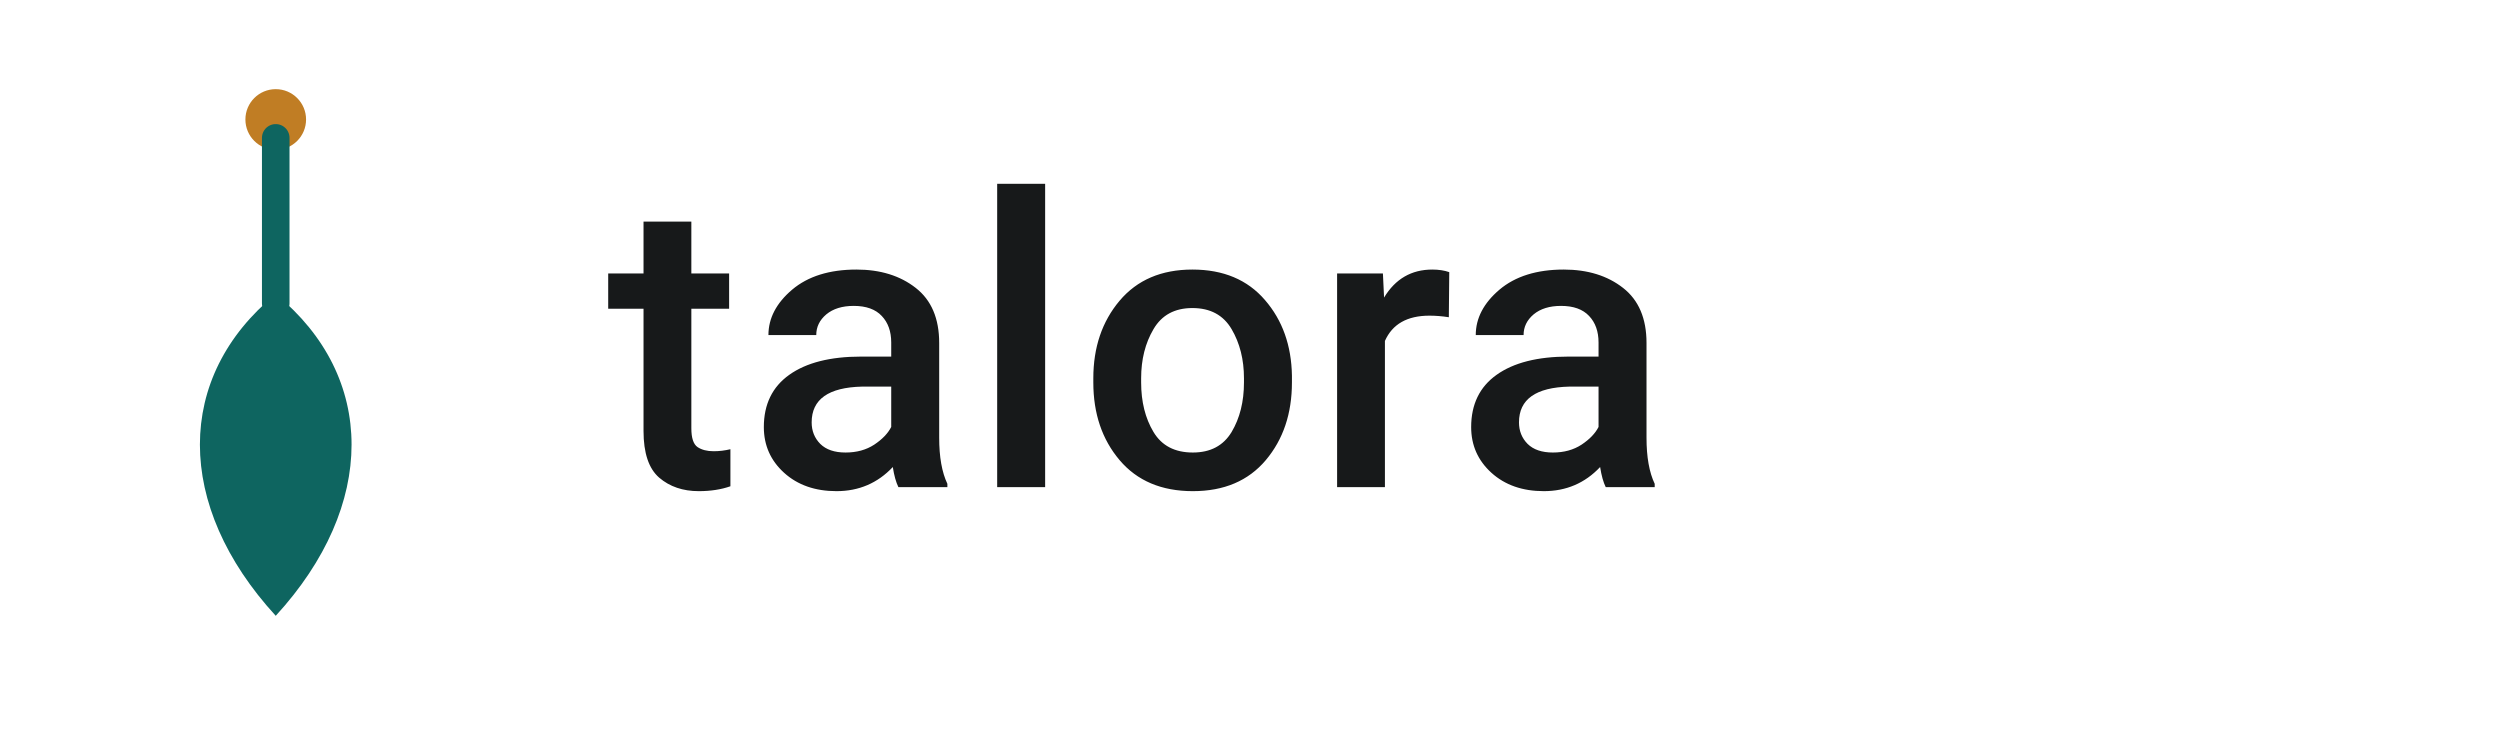
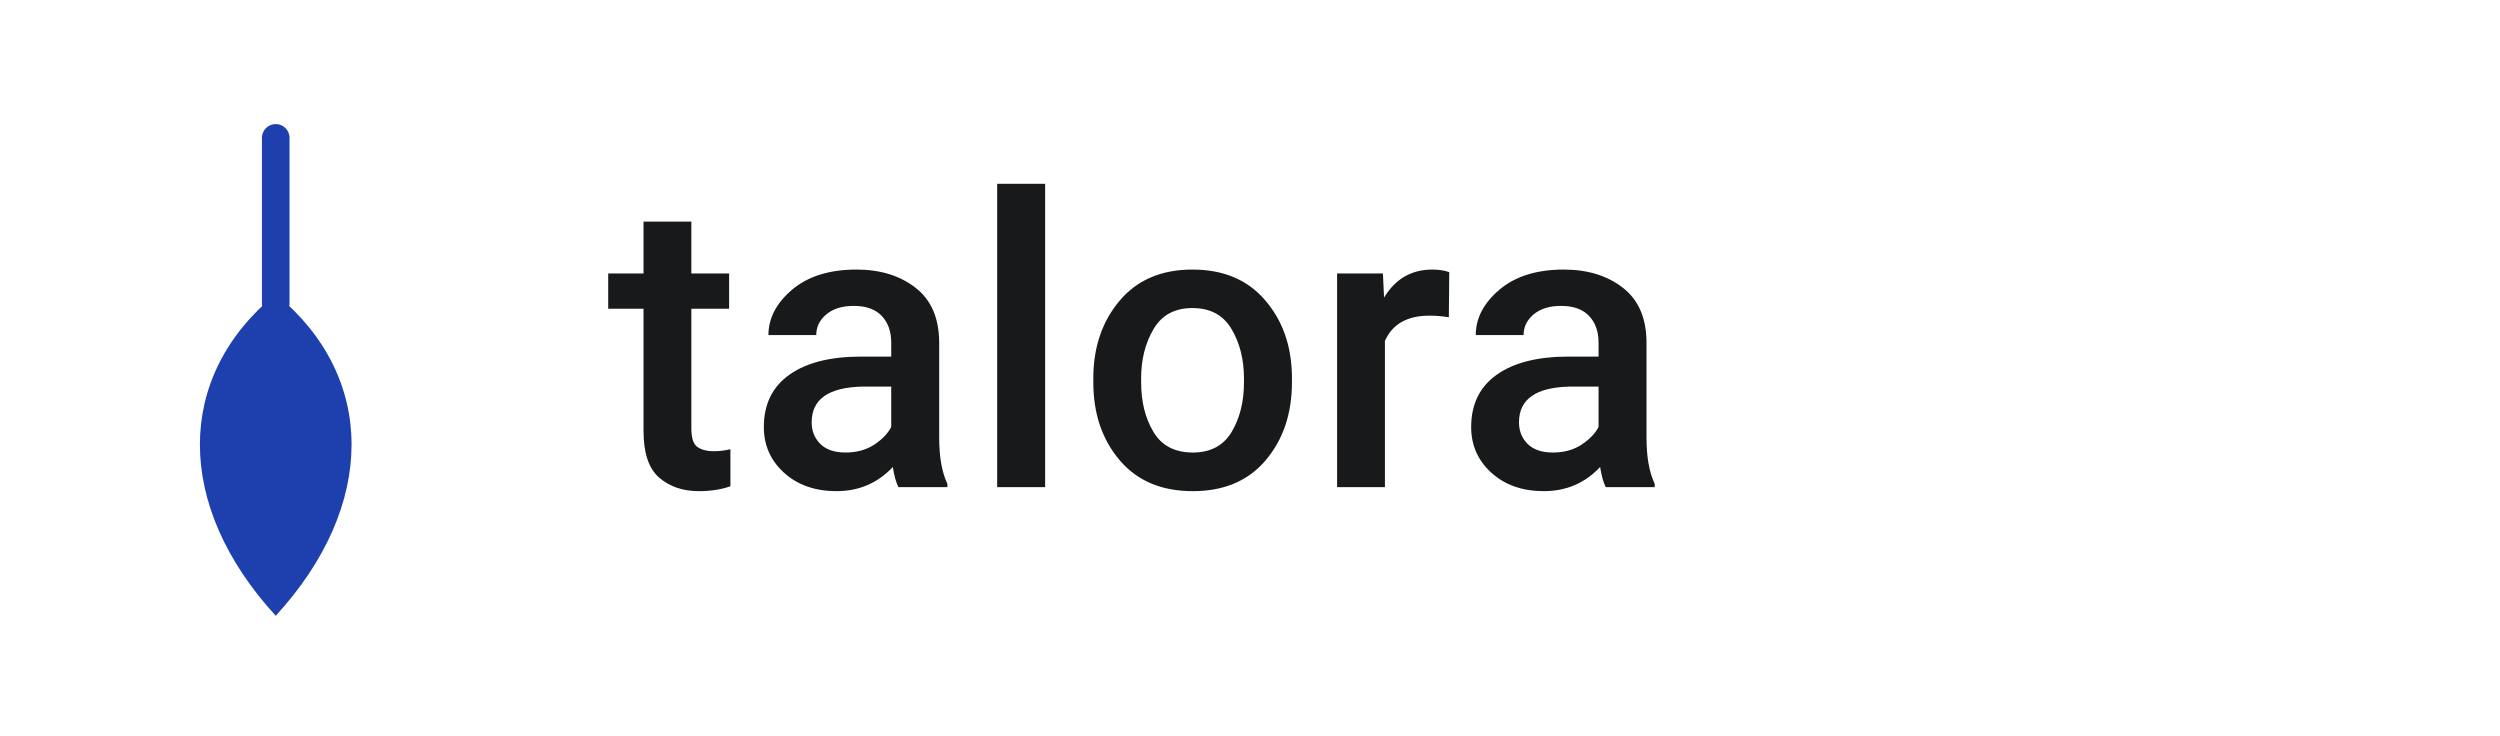
<svg xmlns="http://www.w3.org/2000/svg" viewBox="0 0 272 80" role="img" aria-label="Talora">
-   <circle cx="30" cy="13" r="3.3" fill="#c07d24" />
-   <line x1="30" y1="15" x2="30" y2="33" stroke="#0e6560" stroke-width="3" stroke-linecap="round" />
-   <path d="M30 32 C41 41 41 55 30 67 C19 55 19 41 30 32 Z" fill="#0e6560" />
+   <line x1="30" y1="15" x2="30" y2="33" stroke="#1e40af" stroke-width="3" stroke-linecap="round" />
+   <path d="M30 32 C41 41 41 55 30 67 C19 55 19 41 30 32 Z" fill="#1e40af" />
  <text x="66" y="53" font-family="system-ui,-apple-system,'Segoe UI',Roboto,'Helvetica Neue',sans-serif" font-size="44" font-weight="500" letter-spacing="0.5" fill="#17191a">talora</text>
</svg>
